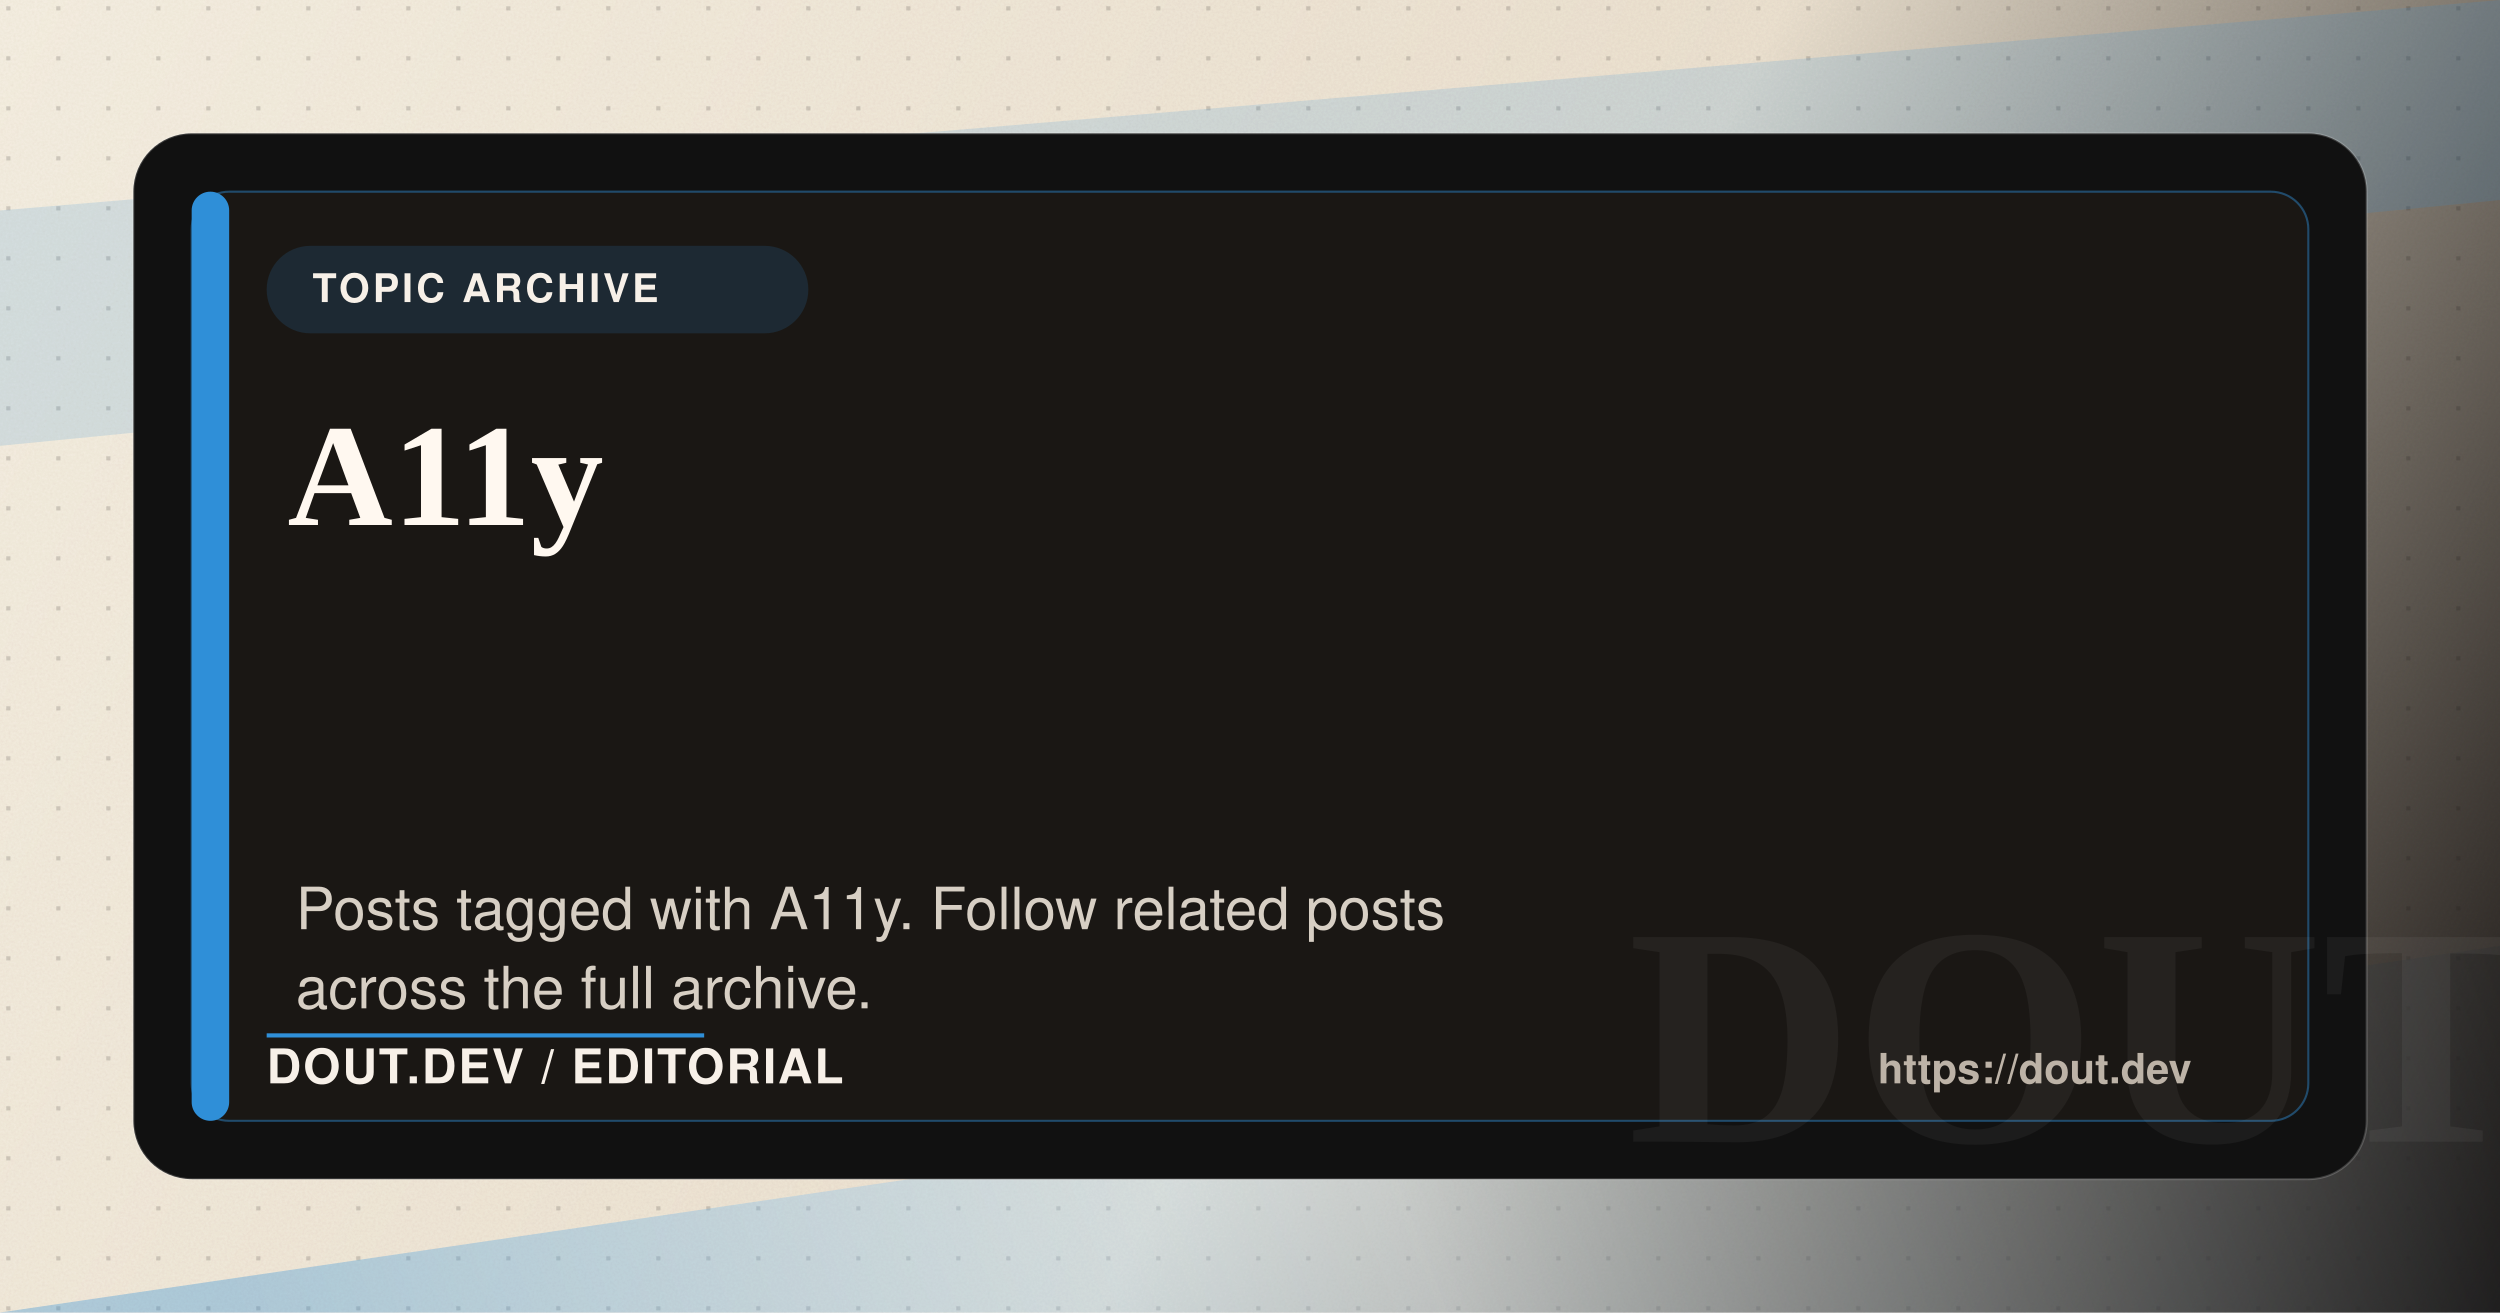
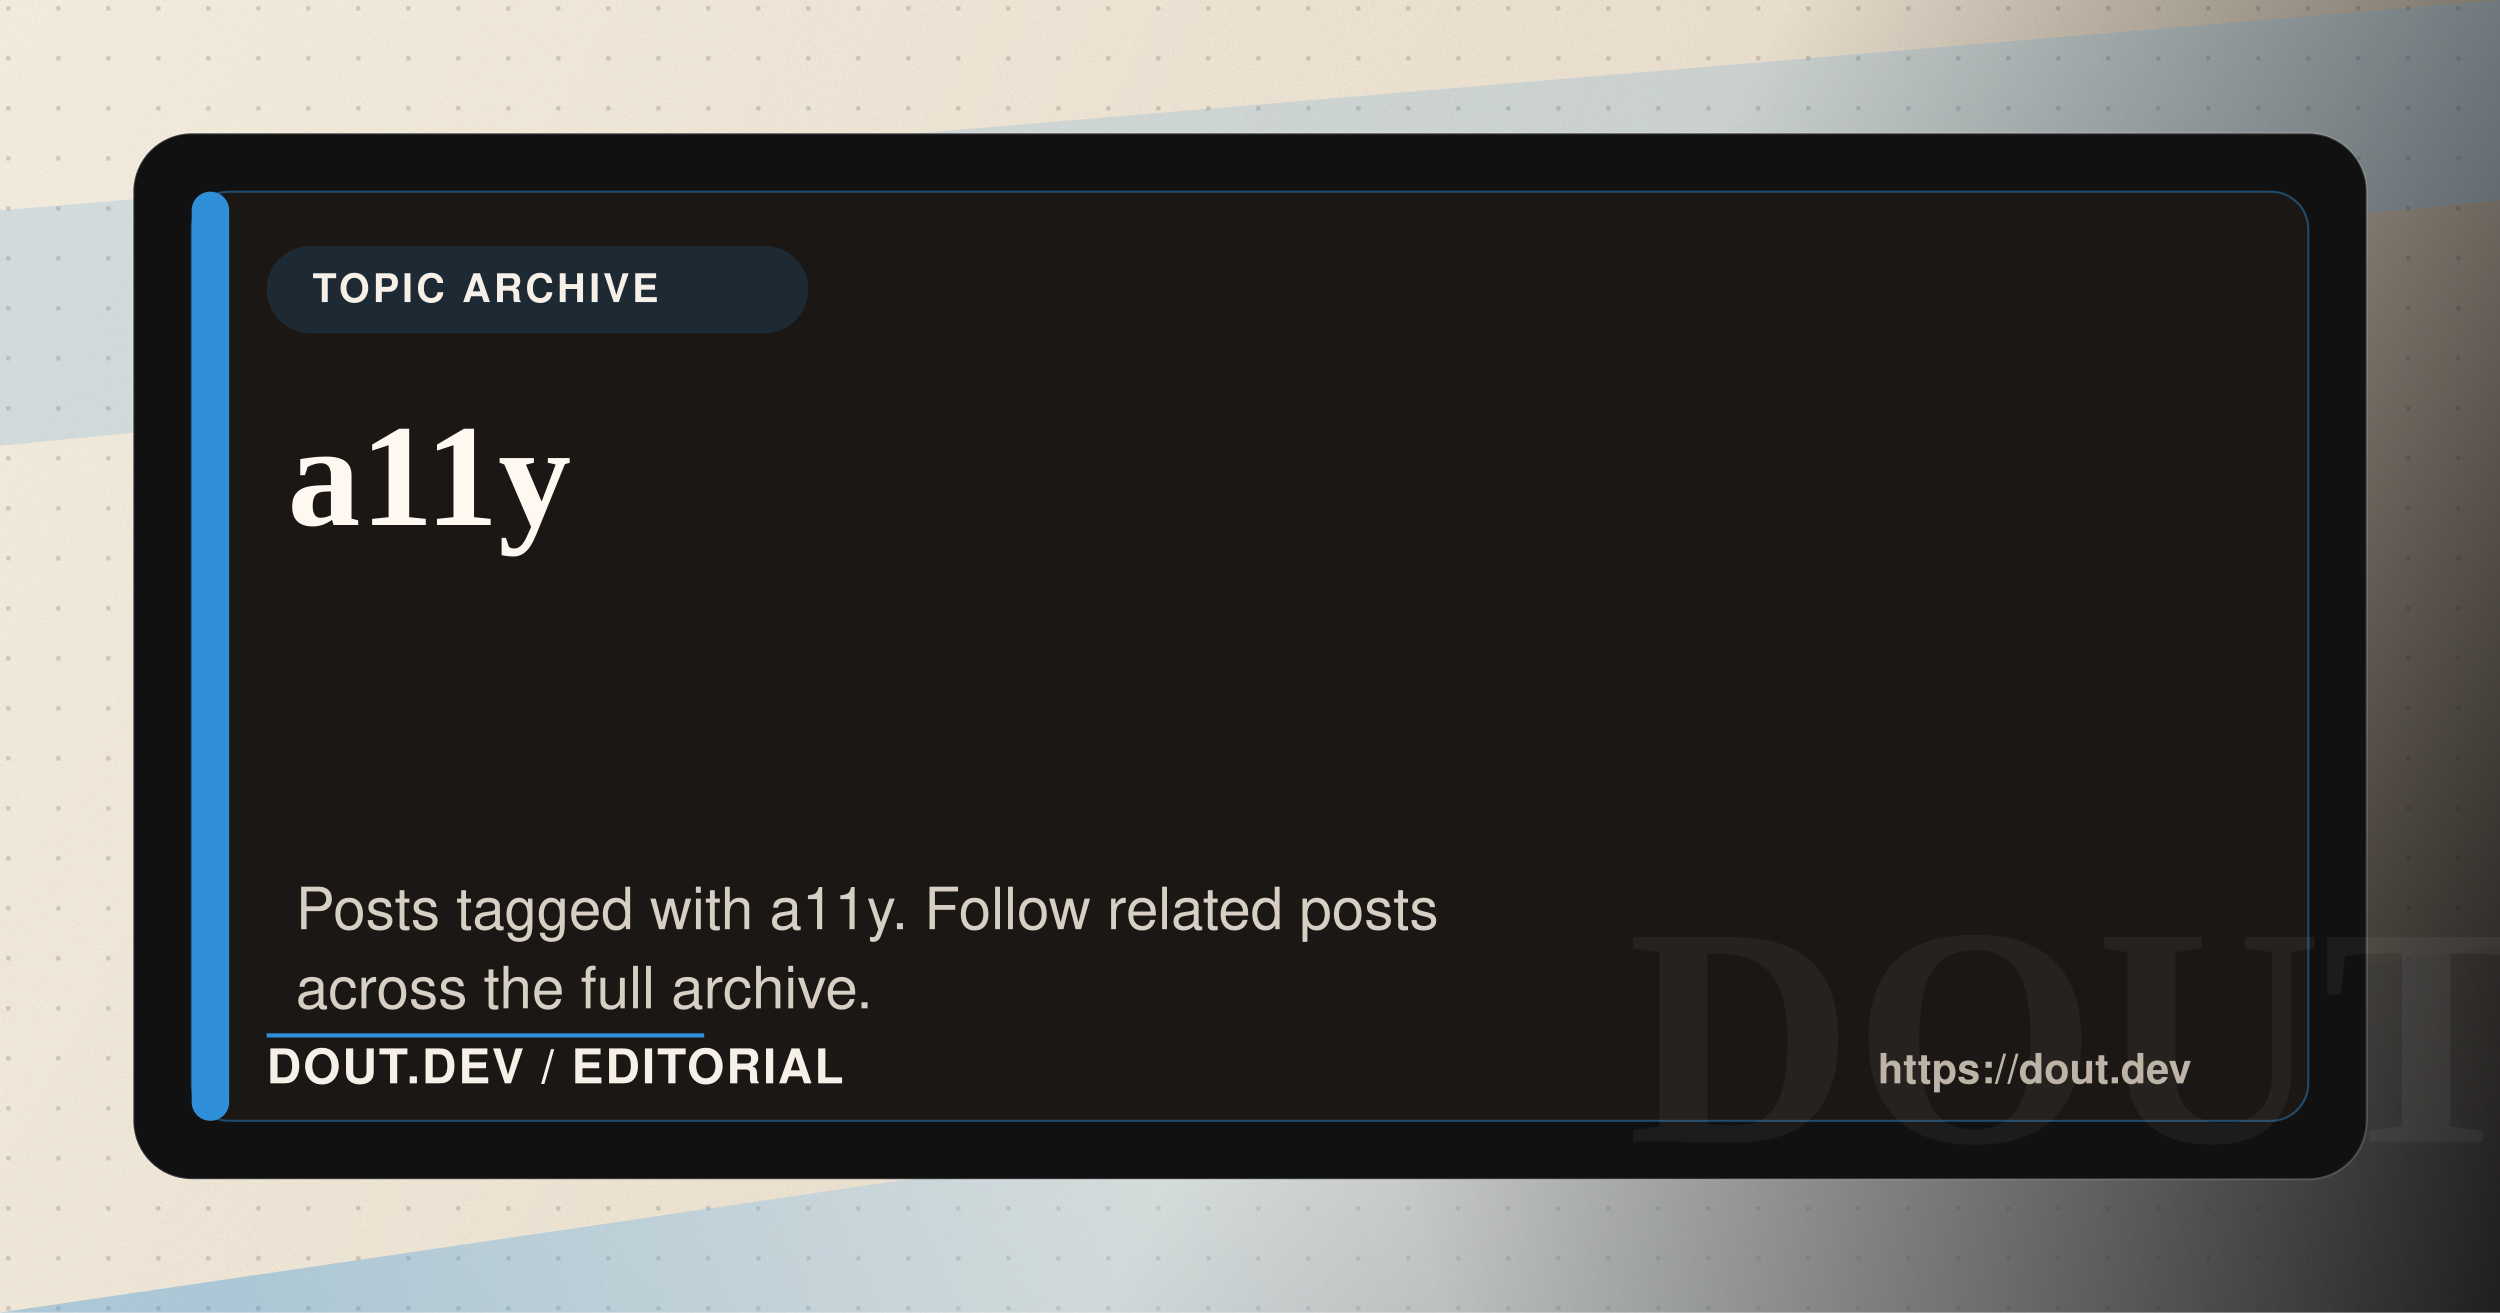
<svg xmlns="http://www.w3.org/2000/svg" width="1200" height="630" viewBox="0 0 1200 630" fill="none">
  <defs>
    <filter id="paperTexture" x="0" y="0" width="100%" height="100%" color-interpolation-filters="sRGB">
      <feTurbulence type="fractalNoise" baseFrequency="0.8" numOctaves="3" seed="17" result="noise" />
      <feColorMatrix in="noise" type="matrix" values="0 0 0 0 0.52 0 0 0 0 0.48 0 0 0 0 0.42 0 0 0 0.08 0" />
      <feBlend in="SourceGraphic" mode="multiply" />
    </filter>
    <linearGradient id="paper" x1="0" y1="0" x2="1200" y2="630" gradientUnits="userSpaceOnUse">
      <stop stop-color="#F6EFE2" />
      <stop offset="0.56" stop-color="#ECE2D1" />
      <stop offset="1" stop-color="#15110F" />
    </linearGradient>
    <linearGradient id="accentSweep" x1="72" y1="520" x2="1128" y2="120" gradientUnits="userSpaceOnUse">
      <stop stop-color="#2f8fd8" />
      <stop offset="0.48" stop-color="#cfeaff" />
      <stop offset="1" stop-color="#111111" />
    </linearGradient>
    <pattern id="dotGrid" width="24" height="24" patternUnits="userSpaceOnUse">
      <rect x="3" y="3" width="2" height="2" fill="#16120F" fill-opacity="0.16" />
    </pattern>
  </defs>
  <rect width="1200" height="630" fill="url(#paper)" filter="url(#paperTexture)" />
  <rect width="1200" height="630" fill="url(#dotGrid)" />
  <path d="M0 630 L1200 454 L1200 630 Z" fill="url(#accentSweep)" opacity="0.34" />
  <path d="M0 101 L1200 0 L1200 96 L0 214 Z" fill="#2f8fd8" opacity="0.16" />
  <rect x="64" y="64" width="1072" height="502" rx="28" fill="#111111" stroke="#FFFFFF" stroke-opacity="0.18" />
  <rect x="92" y="92" width="1016" height="446" rx="18" fill="#1A1714" stroke="#2f8fd8" stroke-opacity="0.45" />
  <rect x="92" y="92" width="18" height="446" rx="9" fill="#2f8fd8" />
  <rect x="128" y="118" width="260" height="42" rx="21" ry="21" fill="#2f8fd8" fill-opacity="0.16" />
  <text x="150" y="145" fill="#F7F0E8" font-family="Avenir Next, Segoe UI, Helvetica, Arial, sans-serif" font-size="19" font-weight="800" letter-spacing="0.08em">TOPIC ARCHIVE</text>
  <text x="998" y="548" text-anchor="middle" fill="#FFFFFF" fill-opacity="0.05" font-family="Georgia, Times New Roman, serif" font-size="150" font-weight="700" letter-spacing="0">DOUT</text>
  <text x="138" y="252" fill="#FFF8F0" font-family="Georgia, Times New Roman, serif" font-size="70" font-weight="700" letter-spacing="0">
-     <tspan x="138" dy="0">A11y</tspan>
+     <tspan x="138" dy="0">a11y</tspan>
  </text>
  <text x="142" y="446" fill="#D7CFC4" font-family="Avenir Next, Segoe UI, Helvetica, Arial, sans-serif" font-size="28" font-weight="500" letter-spacing="0">
-     <tspan x="142" dy="0">Posts tagged with A11y. Follow related posts</tspan>
+     <tspan x="142" dy="0">Posts tagged with a11y. Follow related posts</tspan>
    <tspan x="142" dy="38">across the full archive.</tspan>
  </text>
  <rect x="128" y="496" width="210" height="2" fill="#2f8fd8" />
  <text x="128" y="520" fill="#F7F0E8" font-family="Avenir Next, Segoe UI, Helvetica, Arial, sans-serif" font-size="23" font-weight="800" letter-spacing="0.04em">DOUT.DEV / EDITORIAL</text>
  <text x="1052" y="520" text-anchor="end" fill="#BDB3A7" font-family="Avenir Next, Segoe UI, Helvetica, Arial, sans-serif" font-size="20" font-weight="600" letter-spacing="0">https://dout.dev</text>
</svg>
